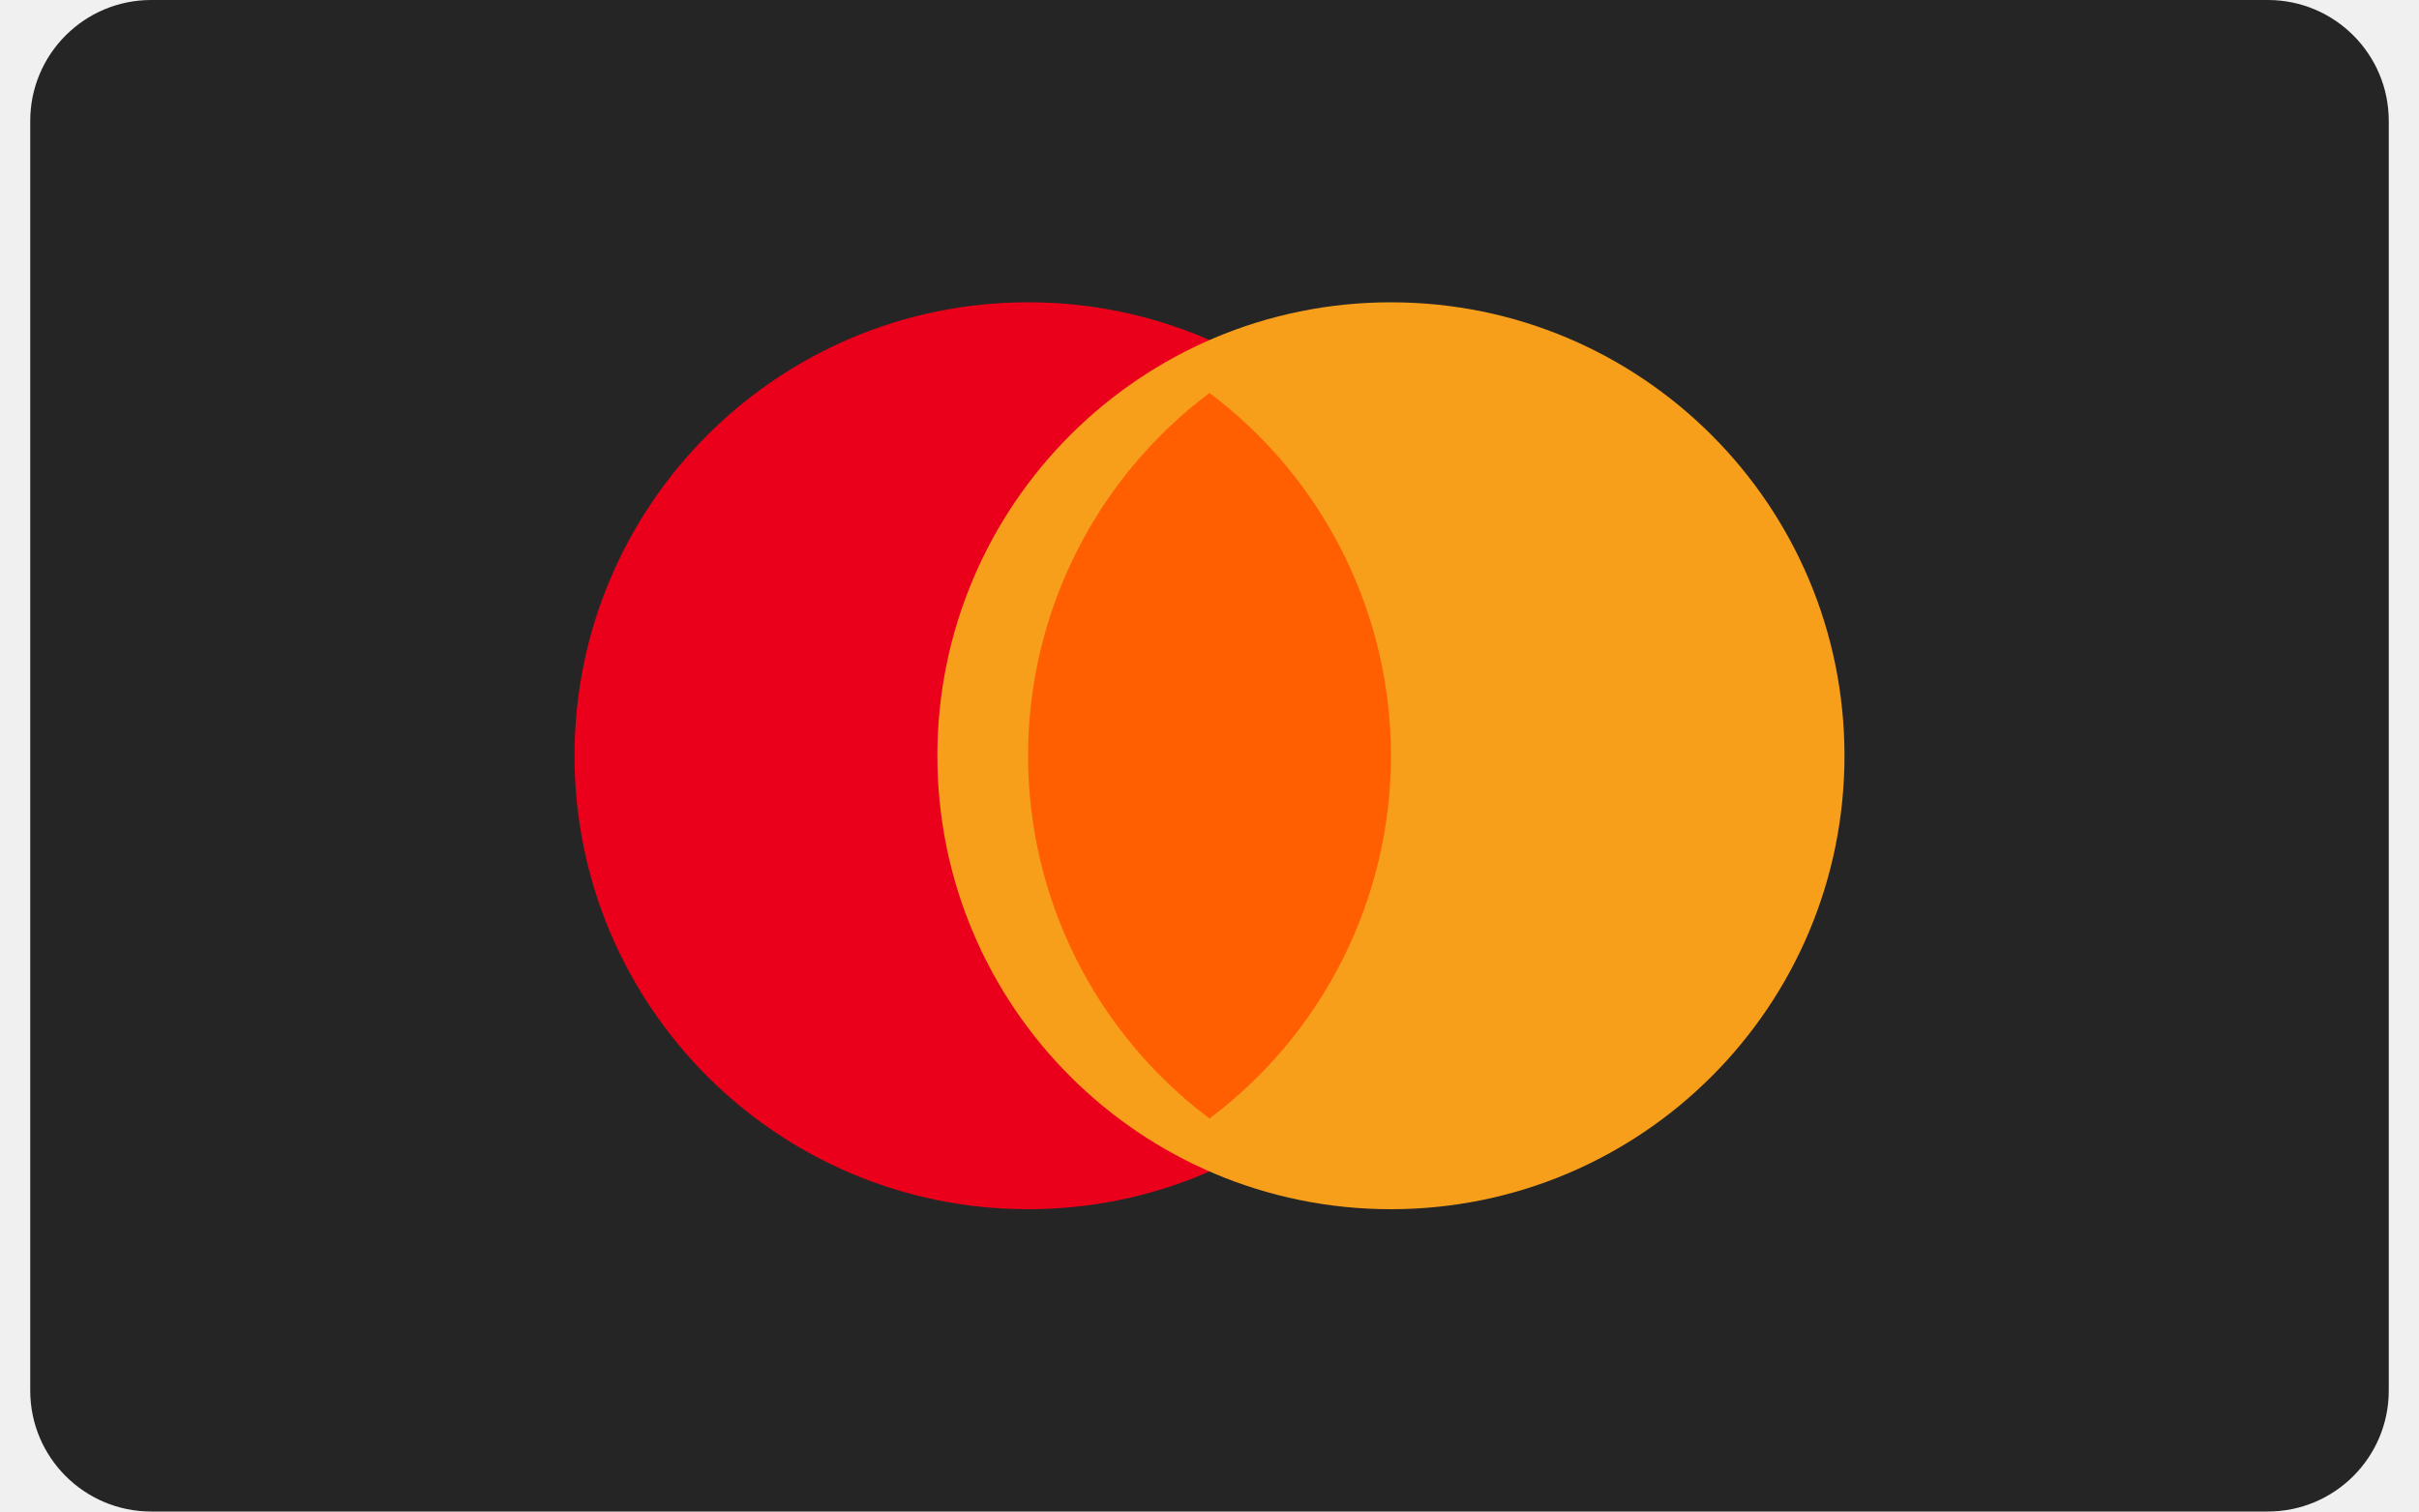
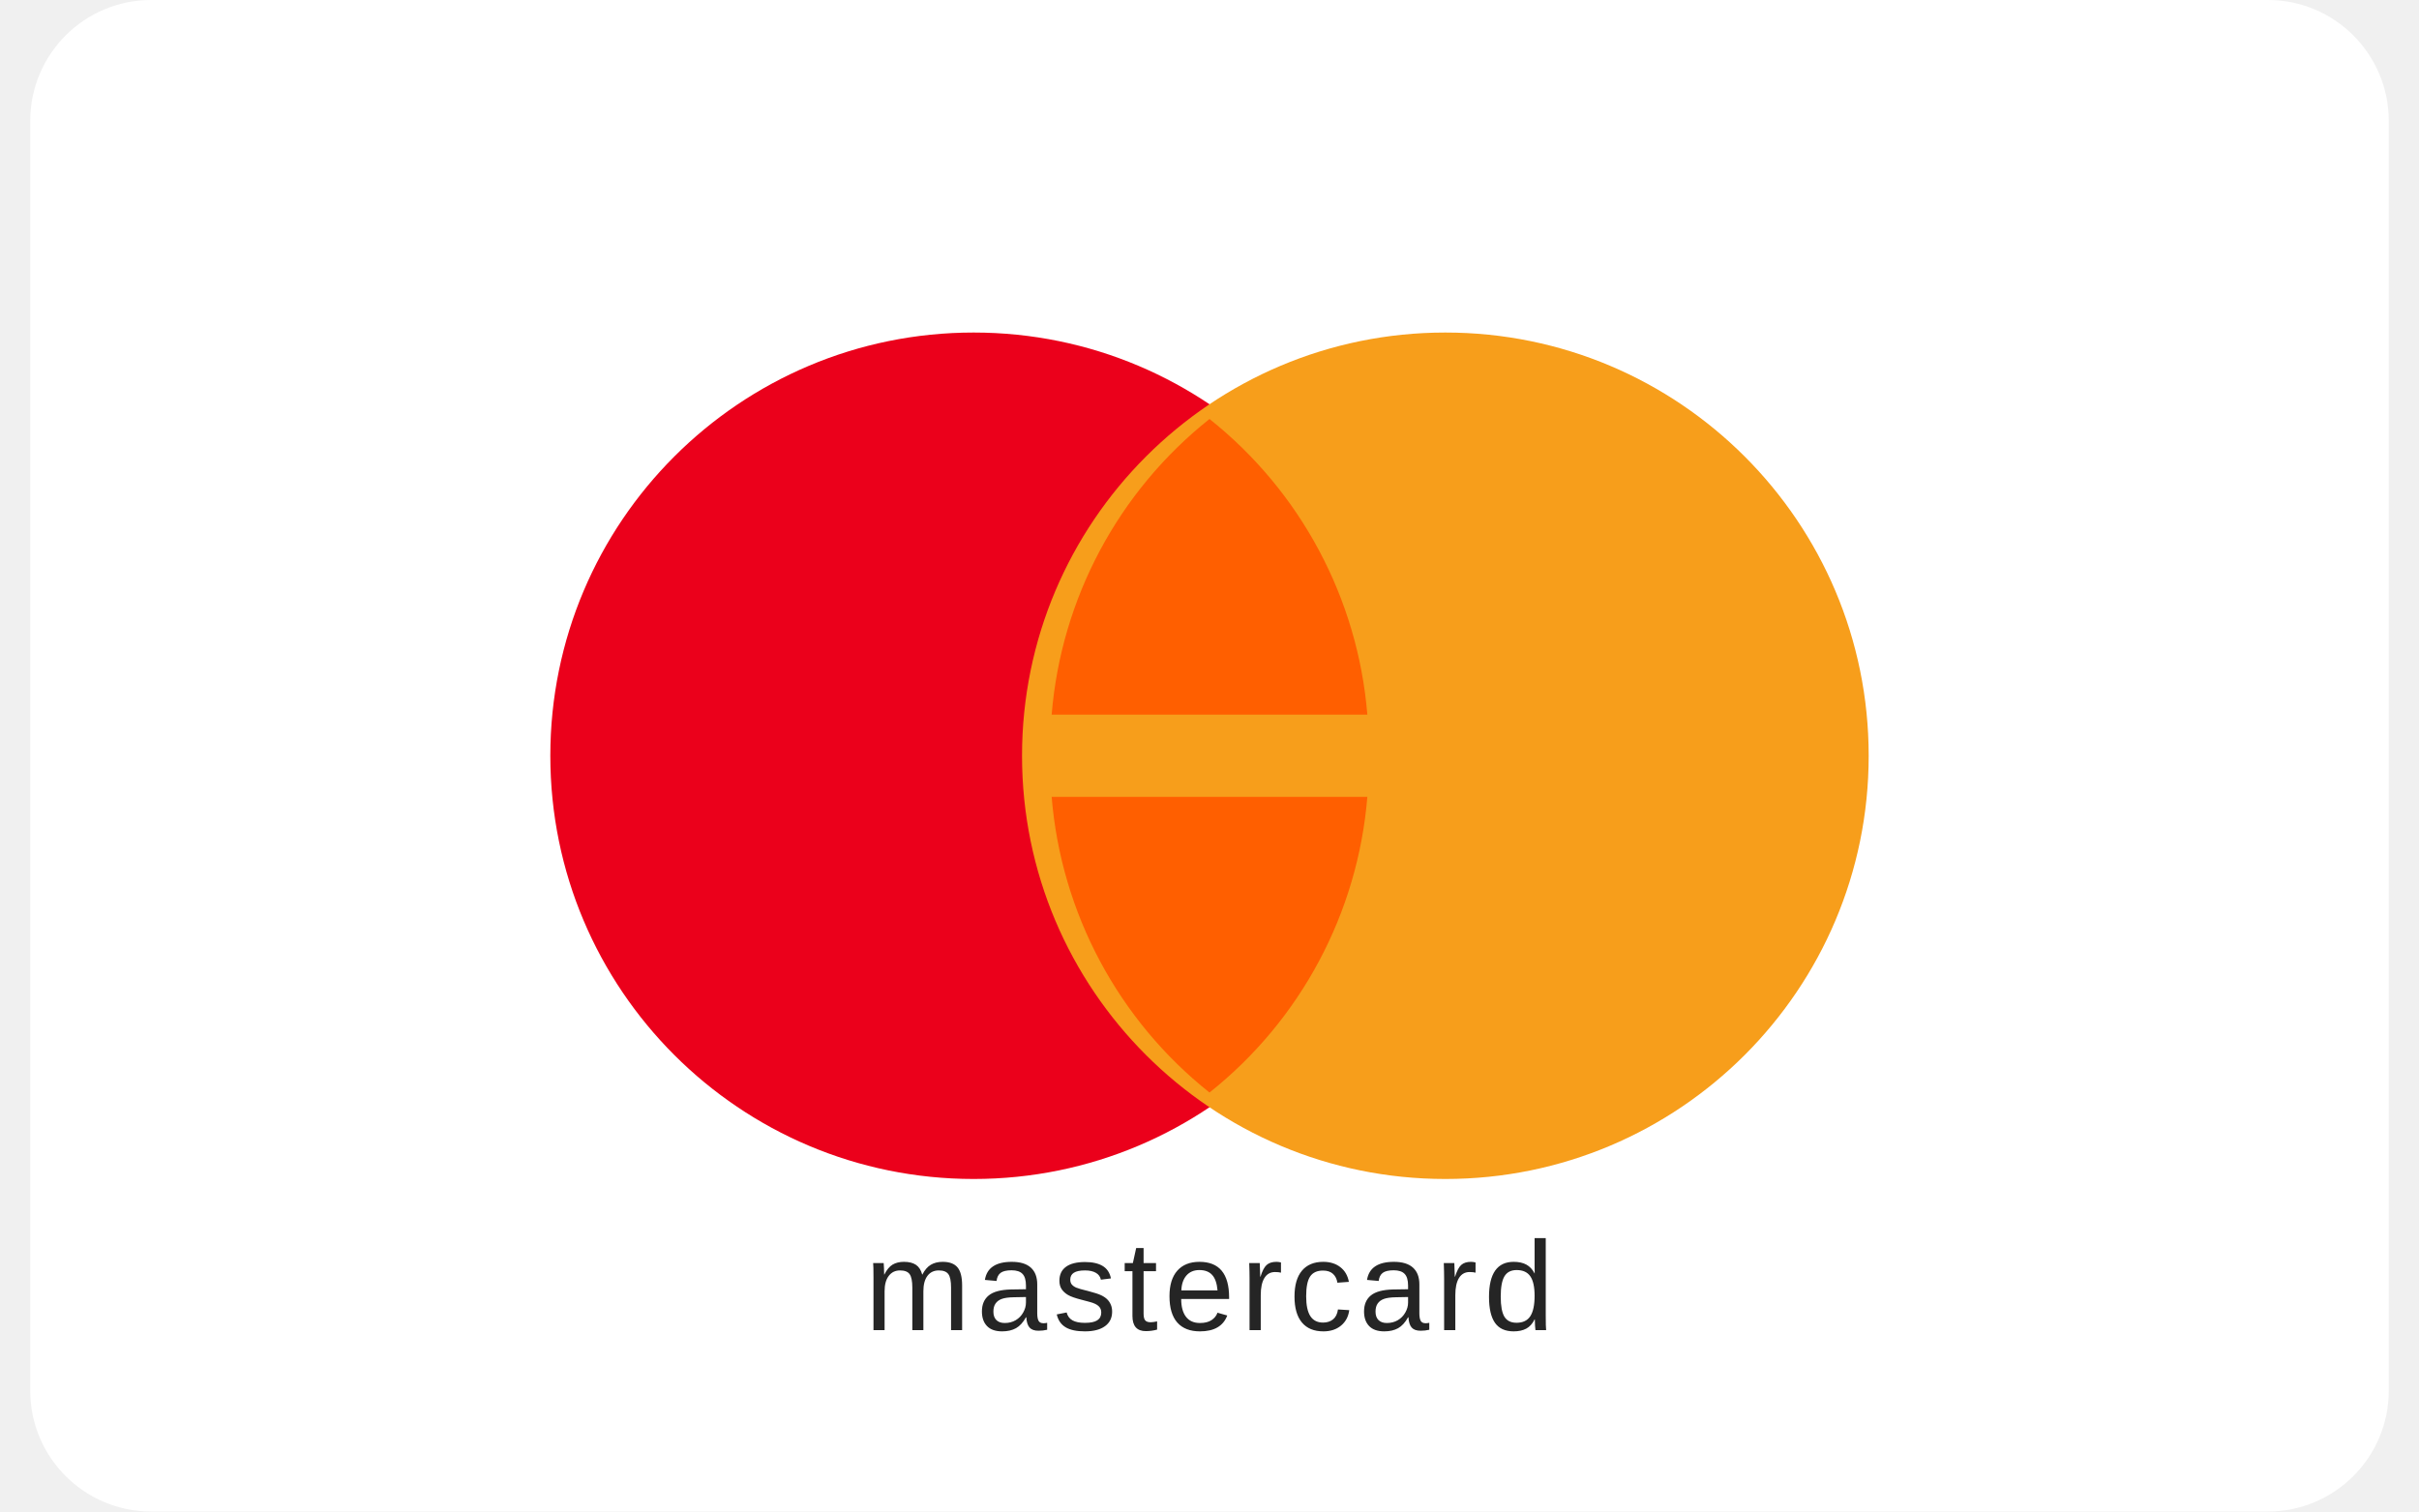
<svg xmlns="http://www.w3.org/2000/svg" viewBox="0 0 780 500" width="80" height="50">
-   <rect width="780" height="500" rx="40" fill="#252525" />
-   <circle cx="330" cy="250" r="150" fill="#EB001B" />
-   <circle cx="450" cy="250" r="150" fill="#F79E1B" />
-   <path d="M390 130a150 150 0 0 0 0 240 150 150 0 0 0 0-240z" fill="#FF5F00" />
+   <rect width="780" height="500" rx="40" fill="#FFFFFF" />
+   <circle cx="312" cy="250" r="140" fill="#EB001B" />
+   <circle cx="468" cy="250" r="140" fill="#F79E1B" />
+   <path d="M390 138.6a139.5 139.5 0 0 0-52.2 97.8h104.4A139.5 139.5 0 0 0 390 138.6zm0 222.8a139.5 139.5 0 0 0 52.2-97.8H337.8a139.5 139.5 0 0 0 52.2 97.8z" fill="#FF5F00" />
+   <text x="390" y="440" text-anchor="middle" font-family="Arial,Helvetica,sans-serif" font-weight="500" font-size="42" letter-spacing="2" fill="#252525">mastercard</text>
</svg>
